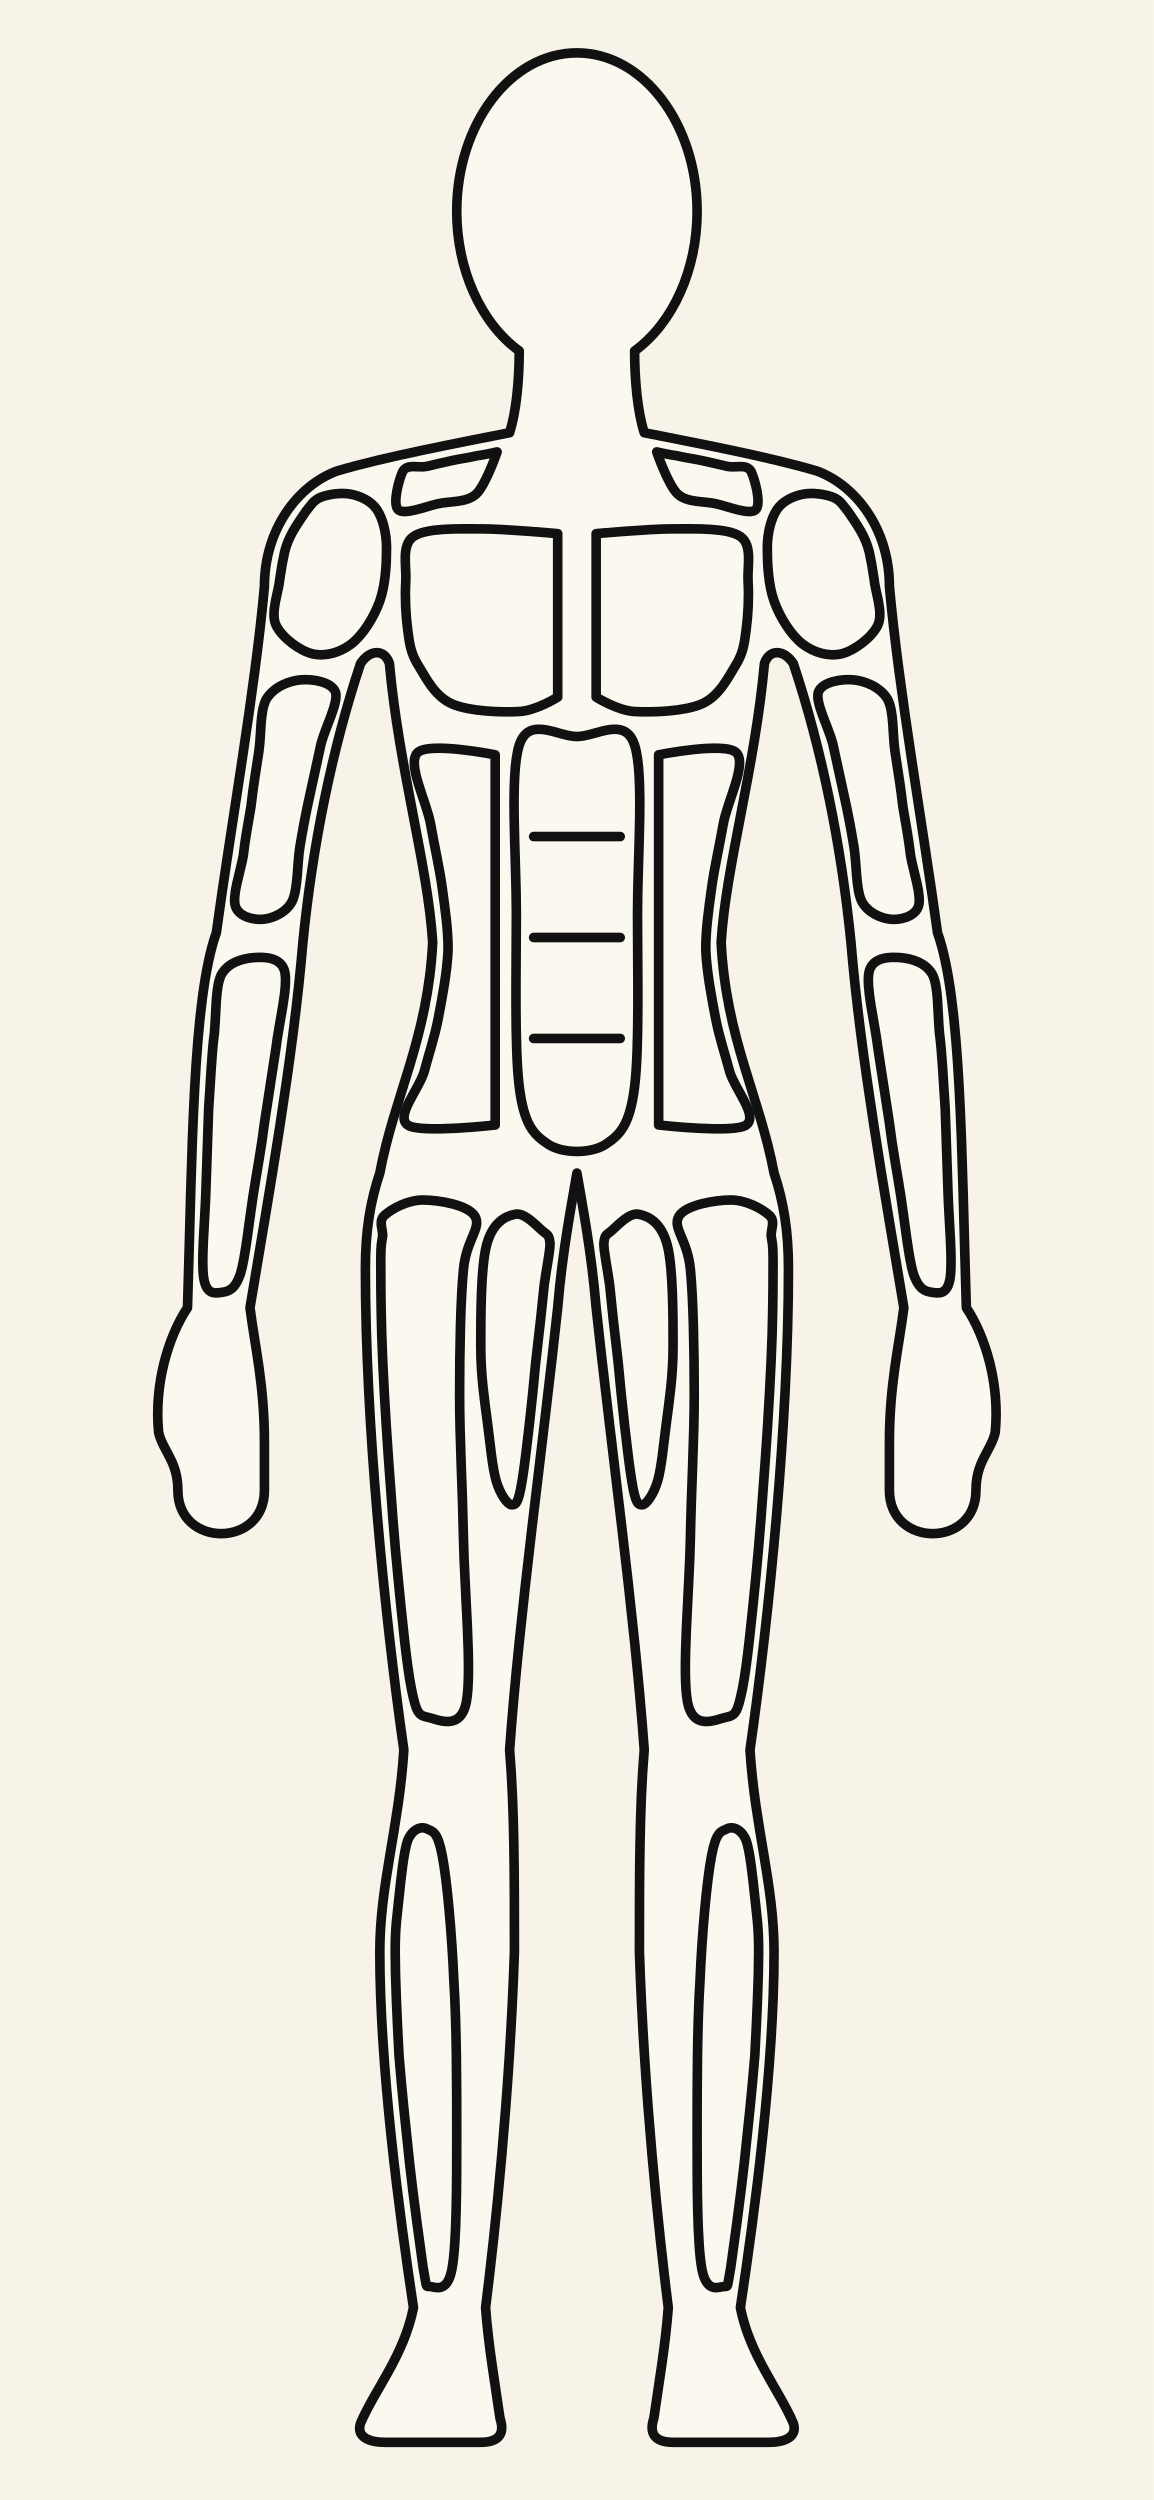
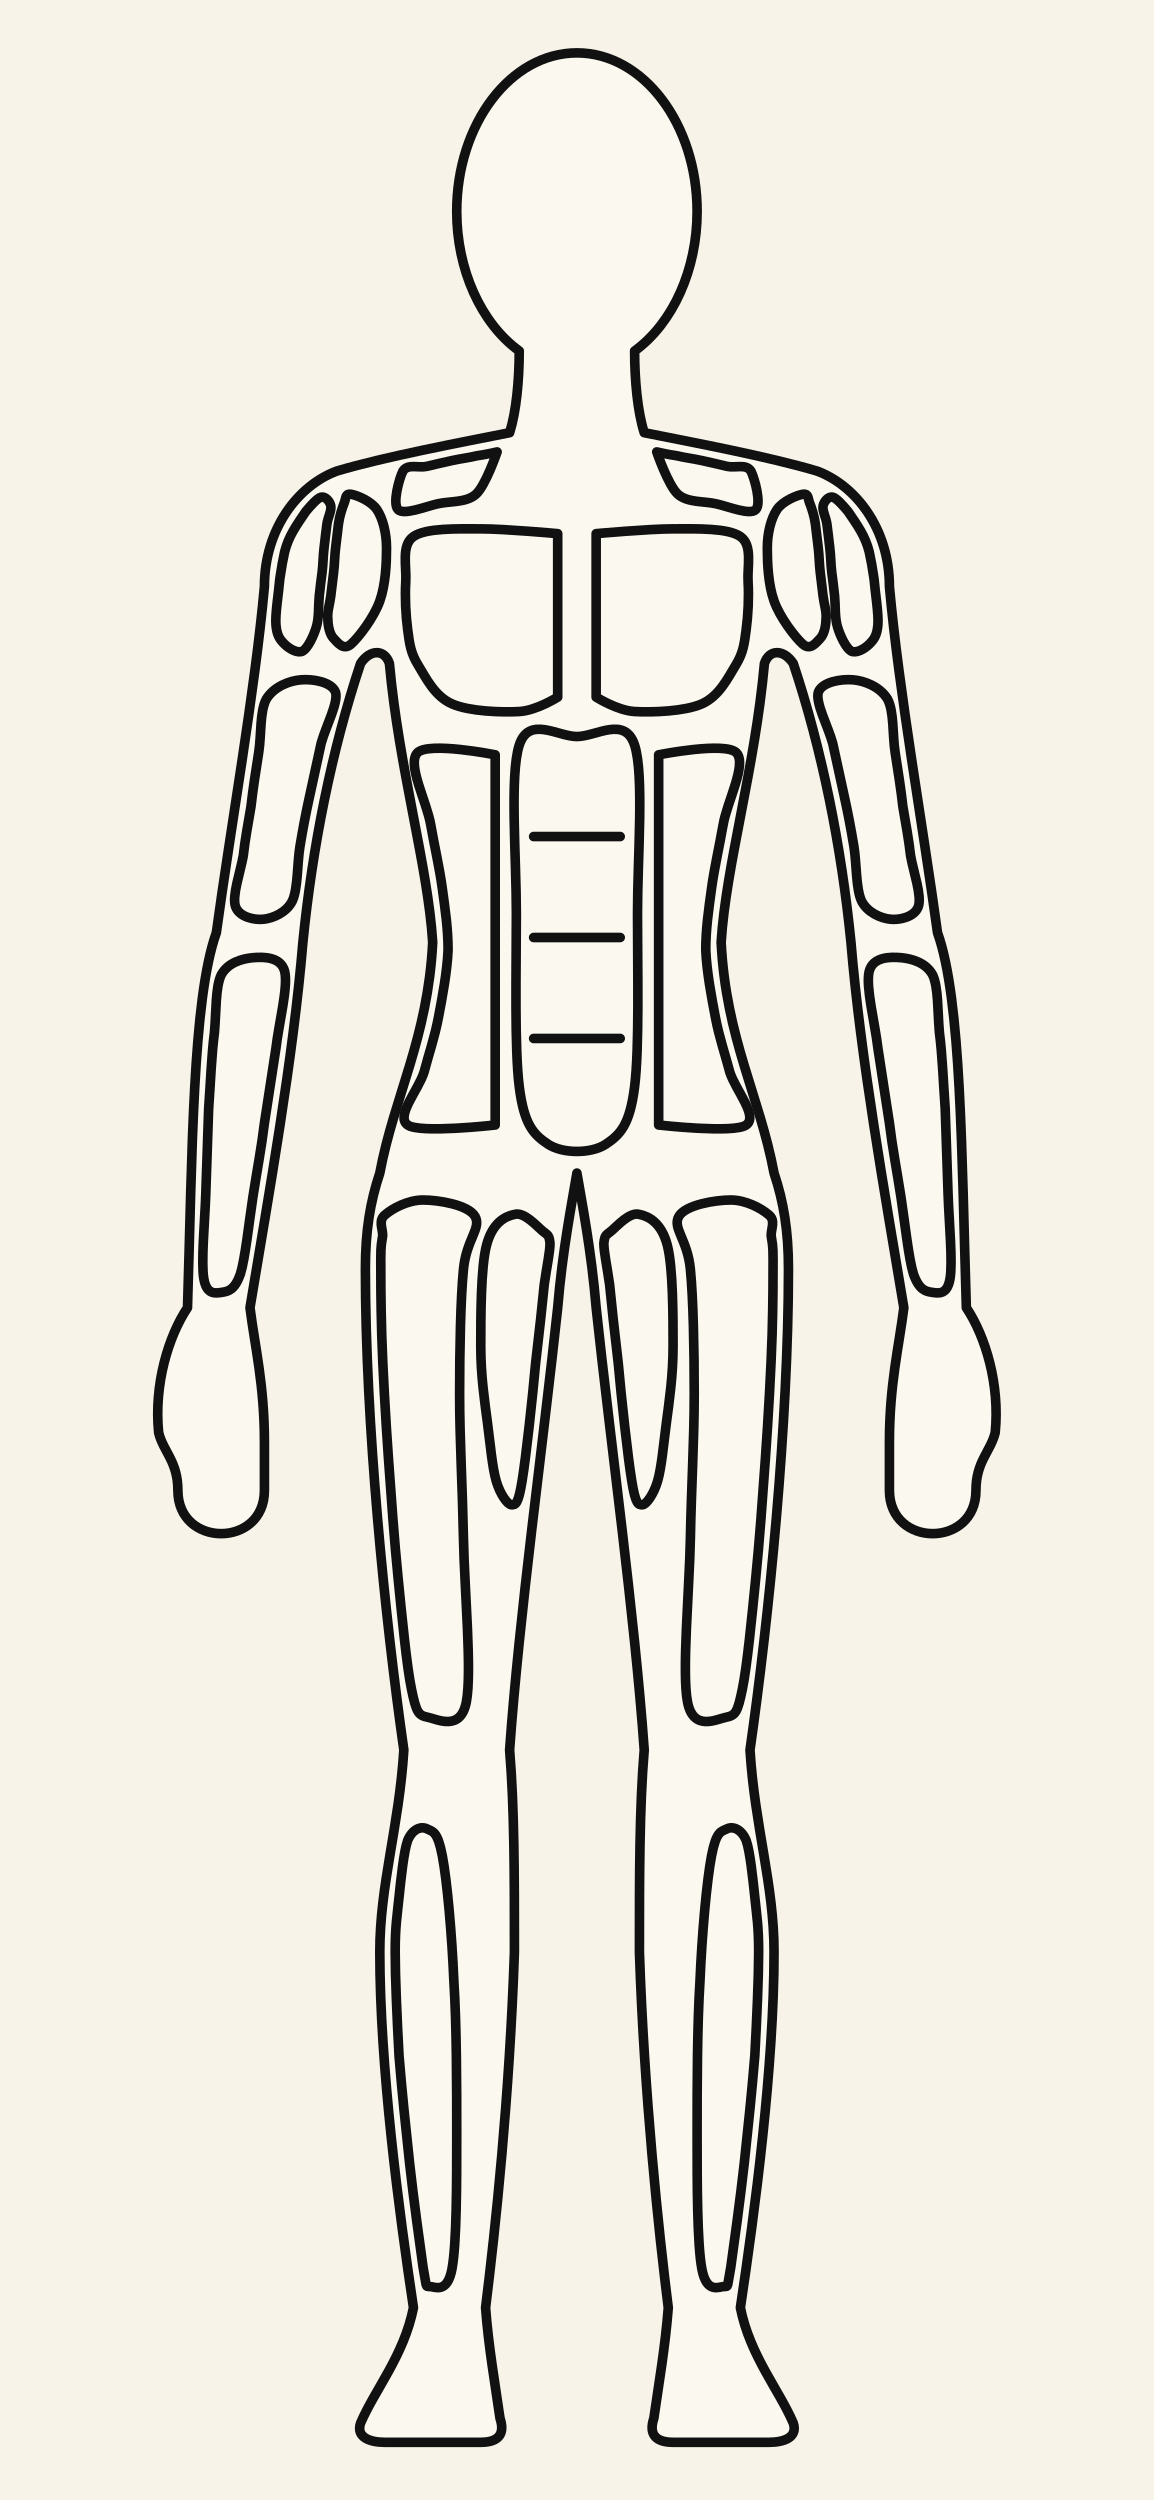
<svg xmlns="http://www.w3.org/2000/svg" viewBox="0 0 120 260" width="120" height="260">
  <path id="front.paper" d="M0,0 L120,0 L120,260 L0,260 Z" fill="#F7F3E8" />
  <path id="front.body" d="M60,5.5 C66.9,5.5 72.5,12.9 72.5,22 C72.5,28 70,33.6 66,36.5 C66,39.5 66.3,42.8 67,45 C72,46 80,47.5 85,49 C89,50.5 92.5,55 92.5,61 C93.5,72 96,86 97.5,97 C100,104 100,120 100.5,136 C102.5,139 104,144 103.5,149 C103,151 101.5,152 101.5,155 C101.5,161 92.5,161 92.5,155 L92.5,150 C92.5,144 93.5,140 94,136 C92,124 89.5,110 88.5,98 C87.5,88 85.5,78 82.5,69 C81.5,67.5 80,67.5 79.5,69 C78.5,80 75.5,90 75,98 C75.5,108 79,114 80.5,122 C81.5,125 82,128 82,132 C82,148 80,168 78,182 C78.5,190 80.5,196 80.5,203 C80.5,215 78.5,230 77,240 C78,245 81,248.5 82.5,252 C83,253.5 81.5,254 80,254 L70,254 C68,254 67.5,253 68,251.5 C68.5,248 69.2,244 69.5,240 C68.5,232 67,218 66.5,203 C66.5,195 66.5,188 67,182 C66,168 63.5,150 62,136 C61.5,130 60.5,125 60,122 C59.5,125 58.5,130 58,136 C56.5,150 54,168 53,182 C53.5,188 53.5,195 53.5,203 C53,218 51.5,232 50.5,240 C50.8,244 51.5,248 52,251.5 C52.5,253 52,254 50,254 L40,254 C38.5,254 37,253.5 37.5,252 C39,248.5 42,245 43,240 C41.5,230 39.5,215 39.5,203 C39.5,196 41.5,190 42,182 C40,168 38,148 38,132 C38,128 38.5,125 39.5,122 C41,114 44.5,108 45,98 C44.5,90 41.5,80 40.5,69 C40,67.5 38.5,67.5 37.5,69 C34.5,78 32.5,88 31.5,98 C30.5,110 28,124 26,136 C26.5,140 27.5,144 27.5,150 L27.5,155 C27.5,161 18.5,161 18.5,155 C18.5,152 17,151 16.5,149 C16,144 17.5,139 19.5,136 C20,120 20,104 22.5,97 C24,86 26.5,72 27.5,61 C27.5,55 31,50.5 35,49 C40,47.5 48,46 53,45 C53.7,42.8 54,39.5 54,36.5 C50,33.6 47.5,28 47.5,22 C47.5,12.9 53.1,5.5 60,5.5 Z" fill="#FBF8F0" stroke="none" />
  <g id="front.regions" stroke="#111111" stroke-width="1" stroke-linejoin="round" stroke-linecap="round">
    <path id="front.traps-upper.r" d="M51.7,47 C51.7,47 50.4,47.3 49.6,47.4 C48.8,47.6 47.9,47.7 47,47.9 C46.1,48.1 45.2,48.3 44.4,48.5 C43.5,48.7 42.4,48.2 41.9,49 C41.5,49.8 40.8,52.4 41.4,53 C42,53.6 44.2,52.7 45.5,52.4 C46.8,52.1 48.5,52.3 49.5,51.4 C50.5,50.5 51.7,47 51.7,47 Z" fill="#FBF8F0" />
    <path id="front.traps-upper.l" d="M68.3,47 C68.3,47 69.6,47.3 70.4,47.4 C71.2,47.6 72.1,47.7 73,47.9 C73.9,48.1 74.8,48.3 75.6,48.5 C76.5,48.7 77.6,48.2 78.1,49 C78.5,49.8 79.2,52.4 78.6,53 C78,53.6 75.8,52.7 74.5,52.4 C73.2,52.1 71.5,52.3 70.5,51.4 C69.5,50.5 68.3,47 68.3,47 Z" fill="#FBF8F0" />
-     <path id="front.deltoid-front.r" d="M33.4,51.7 C32.6,52 32.3,52.6 31.8,53.2 C31.4,53.8 30.9,54.5 30.5,55.2 C30.1,55.9 29.8,56.6 29.6,57.4 C29.4,58.3 29.3,58.9 29.1,60.2 C29,61.5 28.1,63.7 28.7,65 C29.3,66.3 31.2,67.7 32.5,68 C33.8,68.3 35.3,67.9 36.5,67 C37.7,66.1 38.9,64.2 39.5,62.5 C40.1,60.8 40.2,58.6 40.2,57 C40.2,55.4 39.8,53.9 39.2,53 C38.6,52.1 37.5,51.6 36.5,51.4 C35.5,51.2 34.2,51.4 33.4,51.7 Z" fill="#FBF8F0" />
-     <path id="front.deltoid-front.l" d="M86.6,51.7 C87.4,52 87.7,52.6 88.2,53.2 C88.6,53.8 89.1,54.5 89.5,55.2 C89.9,55.9 90.2,56.6 90.4,57.4 C90.6,58.3 90.7,58.9 90.9,60.2 C91,61.5 91.9,63.7 91.3,65 C90.7,66.3 88.8,67.7 87.5,68 C86.2,68.3 84.7,67.9 83.5,67 C82.3,66.1 81.1,64.2 80.5,62.5 C79.9,60.8 79.8,58.6 79.8,57 C79.8,55.4 80.2,53.9 80.8,53 C81.4,52.1 82.5,51.6 83.5,51.4 C84.5,51.2 85.8,51.4 86.6,51.7 Z" fill="#FBF8F0" />
+     <path id="front.deltoid-front.r" d="M35.8,52.3 C35.6,52.8 35.3,53.7 35.2,54.5 C35.1,55.3 35,56.2 34.9,57 C34.8,57.8 34.8,58.7 34.7,59.5 C34.6,60.3 34.5,61.2 34.4,62 C34.3,62.8 34,63.7 34.1,64.4 C34.1,65.1 34.3,66 34.7,66.4 C35.1,66.8 35.7,67.7 36.5,67 C37.3,66.3 38.9,64.2 39.5,62.5 C40.1,60.8 40.2,58.6 40.2,57 C40.2,55.4 39.8,53.9 39.2,53 C38.6,52.1 37.1,51.5 36.5,51.4 C35.9,51.3 36,51.8 35.8,52.3 Z" fill="#FBF8F0" />
+     <path id="front.deltoid-front.l" d="M84.2,52.3 C84.4,52.8 84.7,53.7 84.8,54.5 C84.9,55.3 85,56.2 85.1,57 C85.2,57.8 85.2,58.7 85.3,59.5 C85.4,60.3 85.5,61.2 85.6,62 C85.7,62.8 86,63.7 85.9,64.4 C85.9,65.1 85.7,66 85.3,66.4 C84.9,66.8 84.3,67.7 83.5,67 C82.7,66.3 81.1,64.2 80.5,62.5 C79.9,60.8 79.8,58.6 79.8,57 C79.8,55.4 80.2,53.9 80.8,53 C81.4,52.1 82.9,51.5 83.5,51.4 C84.1,51.3 84,51.8 84.2,52.3 Z" fill="#FBF8F0" />
+     <path id="front.deltoid-side.r" d="M33.4,51.7 C33,51.8 32.3,52.6 31.8,53.2 C31.4,53.8 30.9,54.5 30.5,55.2 C30.1,55.9 29.8,56.6 29.6,57.4 C29.4,58.3 29.3,58.9 29.1,60.2 C29,61.5 28.6,63.9 28.7,65 C28.8,66.1 29.1,66.5 29.6,67 C30.1,67.5 31,68 31.5,67.7 C32,67.4 32.6,66.2 32.9,65.2 C33.2,64.2 33.1,63 33.2,62 C33.3,61 33.4,60.3 33.5,59.5 C33.6,58.7 33.6,57.8 33.7,57 C33.8,56.2 33.9,55.2 34,54.5 C34.1,53.8 34.5,53.1 34.4,52.6 C34.3,52.1 33.8,51.6 33.4,51.7 Z" fill="#FBF8F0" />
+     <path id="front.deltoid-side.l" d="M86.6,51.7 C87,51.8 87.7,52.6 88.2,53.2 C88.6,53.8 89.1,54.5 89.5,55.2 C89.9,55.9 90.2,56.6 90.4,57.4 C90.6,58.3 90.7,58.9 90.9,60.2 C91,61.5 91.4,63.9 91.3,65 C91.2,66.1 90.9,66.5 90.4,67 C89.9,67.5 89,68 88.5,67.7 C88,67.4 87.4,66.2 87.1,65.2 C86.8,64.2 86.9,63 86.8,62 C86.7,61 86.6,60.3 86.5,59.5 C86.4,58.7 86.4,57.8 86.3,57 C86.2,56.2 86.1,55.2 86,54.5 C85.9,53.8 85.5,53.1 85.6,52.6 C85.7,52.1 86.2,51.6 86.6,51.7 Z" fill="#FBF8F0" />
    <path id="front.chest.r" d="M58,55.5 C58,55.5 52.5,55 50,55 C47.5,55 44.3,54.9 43,55.8 C41.7,56.7 42.3,58.9 42.2,60.5 C42.1,62.1 42.2,64 42.4,65.5 C42.6,67 42.7,67.9 43.5,69.2 C44.3,70.5 45.2,72.4 47,73.2 C48.8,74 52.2,74.1 54,74 C55.8,73.9 58,72.5 58,72.5 C58,72.5 58,55.5 58,55.5 Z" fill="#FBF8F0" />
    <path id="front.chest.l" d="M62,55.5 C62,55.5 67.5,55 70,55 C72.5,55 75.7,54.9 77,55.8 C78.3,56.7 77.7,58.9 77.8,60.5 C77.9,62.1 77.8,64 77.6,65.5 C77.4,67 77.3,67.9 76.5,69.2 C75.7,70.5 74.8,72.4 73,73.2 C71.2,74 67.8,74.1 66,74 C64.2,73.9 62,72.5 62,72.5 C62,72.5 62,55.5 62,55.5 Z" fill="#FBF8F0" />
    <path id="front.biceps.r" d="M27.7,72.7 C27,74 27.2,76.4 26.9,78.3 C26.6,80.2 26.3,82.1 26.1,83.9 C25.8,85.7 25.5,87.2 25.3,89 C25,90.7 24.1,93.2 24.5,94.3 C24.9,95.4 26.5,95.7 27.4,95.6 C28.4,95.5 29.8,94.9 30.4,93.7 C31,92.4 30.9,89.8 31.2,88 C31.5,86.2 31.8,84.6 32.2,82.8 C32.6,81 33,79.1 33.4,77.3 C33.9,75.5 35.2,73.1 34.9,72 C34.5,70.9 32.5,70.6 31.3,70.7 C30.1,70.8 28.5,71.4 27.7,72.7 Z" fill="#FBF8F0" />
    <path id="front.biceps.l" d="M92.3,72.7 C93,74 92.8,76.4 93.1,78.3 C93.4,80.2 93.7,82.1 93.9,83.9 C94.2,85.7 94.5,87.2 94.7,89 C95,90.7 95.9,93.2 95.5,94.3 C95.1,95.4 93.5,95.7 92.6,95.6 C91.6,95.5 90.2,94.9 89.6,93.7 C89,92.4 89.1,89.8 88.8,88 C88.5,86.2 88.2,84.6 87.8,82.8 C87.4,81 87,79.1 86.6,77.3 C86.1,75.5 84.8,73.1 85.1,72 C85.5,70.9 87.5,70.6 88.7,70.7 C89.9,70.8 91.5,71.4 92.3,72.7 Z" fill="#FBF8F0" />
    <path id="front.forearm-front.r" d="M23,101.4 C22.4,102.7 22.5,105.1 22.3,107.4 C22,109.7 21.9,112.5 21.7,115.3 C21.6,118.1 21.5,121.2 21.4,124.2 C21.3,127.1 20.9,131.3 21.2,133 C21.5,134.7 22.4,134.5 23.1,134.4 C23.7,134.3 24.4,134.2 25,132.5 C25.5,130.9 25.9,127.1 26.3,124.5 C26.7,121.9 27.2,119.3 27.5,116.8 C27.9,114.2 28.3,111.6 28.7,109 C29,106.4 30,102.6 29.6,101 C29.2,99.5 27.4,99.5 26.3,99.6 C25.2,99.7 23.7,100.1 23,101.4 Z" fill="#FBF8F0" />
    <path id="front.forearm-front.l" d="M97,101.4 C97.6,102.7 97.5,105.1 97.7,107.4 C98,109.7 98.1,112.5 98.3,115.3 C98.4,118.1 98.5,121.2 98.6,124.2 C98.7,127.1 99.1,131.3 98.8,133 C98.5,134.7 97.6,134.5 96.9,134.4 C96.3,134.3 95.6,134.2 95,132.5 C94.5,130.9 94.1,127.1 93.7,124.5 C93.3,121.9 92.8,119.3 92.5,116.8 C92.1,114.2 91.7,111.6 91.3,109 C91,106.4 90,102.6 90.4,101 C90.8,99.5 92.6,99.5 93.7,99.6 C94.8,99.7 96.3,100.1 97,101.4 Z" fill="#FBF8F0" />
    <path id="front.obliques.r" d="M51.5,78.5 C51.5,78.5 44.5,77.1 43.4,78.3 C42.3,79.5 44.4,83.4 44.8,85.8 C45.2,88.1 45.7,90.2 46,92.4 C46.3,94.6 46.6,96.6 46.6,98.8 C46.5,101.1 46,103.7 45.6,105.8 C45.2,107.9 44.6,109.6 44.1,111.5 C43.5,113.4 41.1,116.1 42.4,117 C43.6,117.9 51.5,117 51.5,117 C51.5,117 51.5,78.5 51.5,78.5 Z" fill="#FBF8F0" />
    <path id="front.obliques.l" d="M68.5,78.5 C68.5,78.5 75.5,77.1 76.6,78.3 C77.7,79.5 75.6,83.4 75.2,85.8 C74.8,88.1 74.3,90.2 74,92.4 C73.7,94.6 73.4,96.6 73.4,98.8 C73.5,101.1 74,103.7 74.4,105.8 C74.8,107.9 75.4,109.6 75.9,111.5 C76.5,113.4 78.9,116.1 77.6,117 C76.4,117.9 68.5,117 68.5,117 C68.5,117 68.5,78.5 68.5,78.5 Z" fill="#FBF8F0" />
    <path id="front.adductors.r" d="M56.4,128 C55.8,127.5 54.5,126 53.5,126.3 C52.5,126.5 51.2,127.2 50.6,129.5 C50,131.8 50,136.9 50,140 C50,143.1 50.4,145.7 50.7,148 C51,150.3 51.2,152.6 51.6,154 C52,155.4 52.8,156.5 53.2,156.5 C53.6,156.5 53.9,156.5 54.3,154 C54.7,151.6 55.4,145.2 55.7,141.8 C56.1,138.4 56.4,135.7 56.6,133.6 C56.9,131.5 57.2,130.2 57.2,129.3 C57.1,128.4 57,128.5 56.4,128 Z" fill="#FBF8F0" />
    <path id="front.adductors.l" d="M63.6,128 C64.2,127.5 65.5,126 66.5,126.3 C67.5,126.5 68.8,127.2 69.4,129.5 C70,131.8 70,136.9 70,140 C70,143.1 69.6,145.7 69.3,148 C69,150.3 68.8,152.6 68.4,154 C68,155.4 67.2,156.5 66.8,156.5 C66.4,156.5 66.1,156.5 65.7,154 C65.3,151.6 64.6,145.2 64.3,141.8 C63.9,138.4 63.6,135.7 63.4,133.6 C63.1,131.5 62.8,130.2 62.8,129.3 C62.9,128.4 63,128.5 63.6,128 Z" fill="#FBF8F0" />
    <path id="front.quads.r" d="M44,124.8 C42.4,124.8 40.8,125.7 40.1,126.3 C39.3,126.9 39.8,127.7 39.8,128.5 C39.7,129.3 39.6,129.3 39.6,131 C39.6,132.7 39.6,135.3 39.7,138.8 C39.8,142.2 40.1,147.5 40.4,151.7 C40.7,155.9 41,160.1 41.4,164.1 C41.8,168.1 42.3,173.3 42.8,175.7 C43.3,178.1 43.5,178.4 44.5,178.6 C45.5,178.8 47.9,180.1 48.5,177 C49.1,173.9 48.3,165.3 48.2,160 C48.1,154.7 47.8,149.7 47.8,145 C47.8,140.3 47.9,135.1 48.2,132 C48.5,128.9 50.1,127.7 49.4,126.5 C48.7,125.3 45.6,124.8 44,124.8 Z" fill="#FBF8F0" />
    <path id="front.quads.l" d="M76,124.8 C77.6,124.8 79.2,125.7 79.9,126.3 C80.7,126.9 80.2,127.7 80.2,128.5 C80.3,129.3 80.4,129.3 80.4,131 C80.4,132.7 80.4,135.3 80.3,138.8 C80.2,142.2 79.9,147.5 79.6,151.7 C79.3,155.9 79,160.1 78.6,164.1 C78.2,168.1 77.7,173.3 77.2,175.7 C76.7,178.1 76.5,178.4 75.5,178.6 C74.5,178.8 72.1,180.1 71.5,177 C70.9,173.9 71.7,165.3 71.8,160 C71.9,154.7 72.2,149.7 72.2,145 C72.2,140.3 72.1,135.1 71.8,132 C71.5,128.9 69.9,127.7 70.6,126.5 C71.3,125.3 74.4,124.8 76,124.8 Z" fill="#FBF8F0" />
    <path id="front.tibialis.r" d="M44.4,190.2 C43.8,189.9 42.9,190.2 42.4,191.4 C42,192.5 41.7,195.4 41.5,197.3 C41.3,199.3 41.1,200.3 41.1,203 C41.1,205.7 41.3,210.1 41.5,213.8 C41.8,217.5 42.2,221.3 42.6,225 C43,228.6 43.7,233.7 44,235.8 C44.4,237.9 44.2,237.8 44.7,237.8 C45.2,237.8 46.5,238.6 47,236 C47.5,233.4 47.5,227 47.5,222 C47.5,217 47.5,210.8 47.2,206 C47,201.2 46.5,195.6 46,193 C45.5,190.4 45,190.5 44.4,190.2 Z" fill="#FBF8F0" />
    <path id="front.tibialis.l" d="M75.6,190.2 C76.2,189.9 77.1,190.2 77.6,191.4 C78,192.5 78.3,195.4 78.5,197.3 C78.7,199.3 78.9,200.3 78.9,203 C78.9,205.7 78.7,210.1 78.5,213.8 C78.2,217.5 77.8,221.3 77.4,225 C77,228.6 76.3,233.7 76,235.8 C75.6,237.9 75.8,237.8 75.3,237.8 C74.8,237.8 73.5,238.6 73,236 C72.5,233.4 72.5,227 72.5,222 C72.5,217 72.5,210.8 72.8,206 C73,201.2 73.5,195.6 74,193 C74.5,190.4 75,190.5 75.6,190.2 Z" fill="#FBF8F0" />
    <path id="front.abs" d="M54,77.5 C55,74.4 58,76.6 60,76.6 C62,76.6 65,74.4 66,77.5 C67,80.6 66.3,89.1 66.3,95 C66.3,100.9 66.5,109 66,113 C65.5,117 64.5,118 63,119 C61.5,120 58.5,120 57,119 C55.5,118 54.5,117 54,113 C53.5,109 53.7,100.9 53.7,95 C53.7,89.1 53,80.6 54,77.5 Z" fill="#FBF8F0" />
    <path id="front.abs.lines" d="M55.5,87 L64.5,87 M55.5,97.5 L64.5,97.5 M55.5,108 L64.5,108" fill="none" />
  </g>
  <path id="front.outline" d="M60,5.5 C66.9,5.5 72.5,12.9 72.5,22 C72.5,28 70,33.6 66,36.5 C66,39.5 66.3,42.8 67,45 C72,46 80,47.5 85,49 C89,50.5 92.5,55 92.5,61 C93.5,72 96,86 97.5,97 C100,104 100,120 100.5,136 C102.5,139 104,144 103.5,149 C103,151 101.5,152 101.5,155 C101.5,161 92.5,161 92.5,155 L92.5,150 C92.5,144 93.5,140 94,136 C92,124 89.5,110 88.5,98 C87.5,88 85.5,78 82.5,69 C81.5,67.5 80,67.5 79.5,69 C78.5,80 75.5,90 75,98 C75.5,108 79,114 80.5,122 C81.5,125 82,128 82,132 C82,148 80,168 78,182 C78.5,190 80.5,196 80.5,203 C80.5,215 78.5,230 77,240 C78,245 81,248.5 82.5,252 C83,253.5 81.5,254 80,254 L70,254 C68,254 67.5,253 68,251.5 C68.5,248 69.2,244 69.5,240 C68.5,232 67,218 66.5,203 C66.5,195 66.5,188 67,182 C66,168 63.5,150 62,136 C61.5,130 60.5,125 60,122 C59.5,125 58.5,130 58,136 C56.5,150 54,168 53,182 C53.5,188 53.5,195 53.5,203 C53,218 51.5,232 50.5,240 C50.8,244 51.5,248 52,251.5 C52.5,253 52,254 50,254 L40,254 C38.5,254 37,253.5 37.5,252 C39,248.5 42,245 43,240 C41.5,230 39.5,215 39.5,203 C39.5,196 41.5,190 42,182 C40,168 38,148 38,132 C38,128 38.5,125 39.5,122 C41,114 44.5,108 45,98 C44.5,90 41.5,80 40.5,69 C40,67.5 38.5,67.5 37.5,69 C34.5,78 32.5,88 31.5,98 C30.5,110 28,124 26,136 C26.5,140 27.5,144 27.5,150 L27.5,155 C27.5,161 18.5,161 18.5,155 C18.5,152 17,151 16.5,149 C16,144 17.5,139 19.5,136 C20,120 20,104 22.5,97 C24,86 26.5,72 27.5,61 C27.5,55 31,50.5 35,49 C40,47.5 48,46 53,45 C53.7,42.8 54,39.5 54,36.5 C50,33.6 47.5,28 47.5,22 C47.5,12.9 53.1,5.5 60,5.5 Z" fill="none" stroke="#111111" stroke-width="1" stroke-linejoin="round" stroke-linecap="round" />
</svg>
